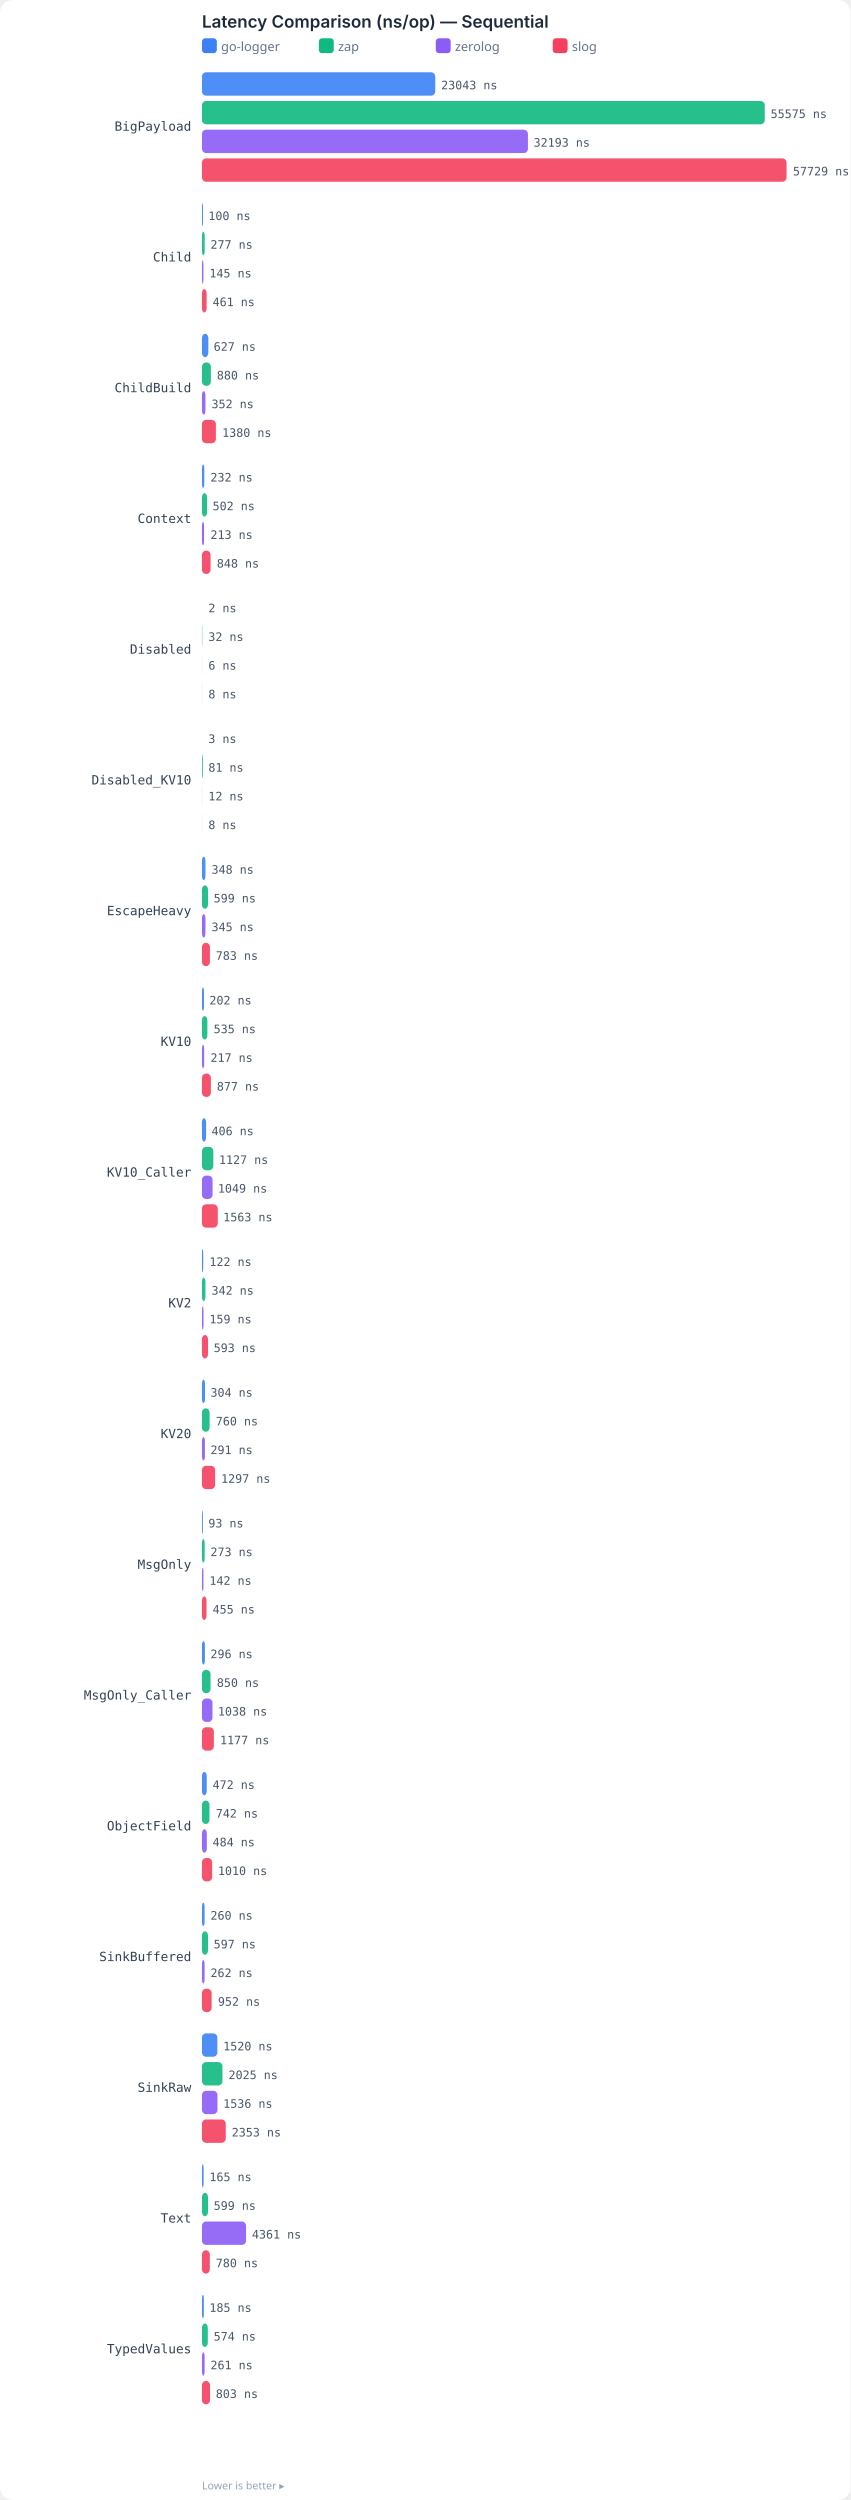
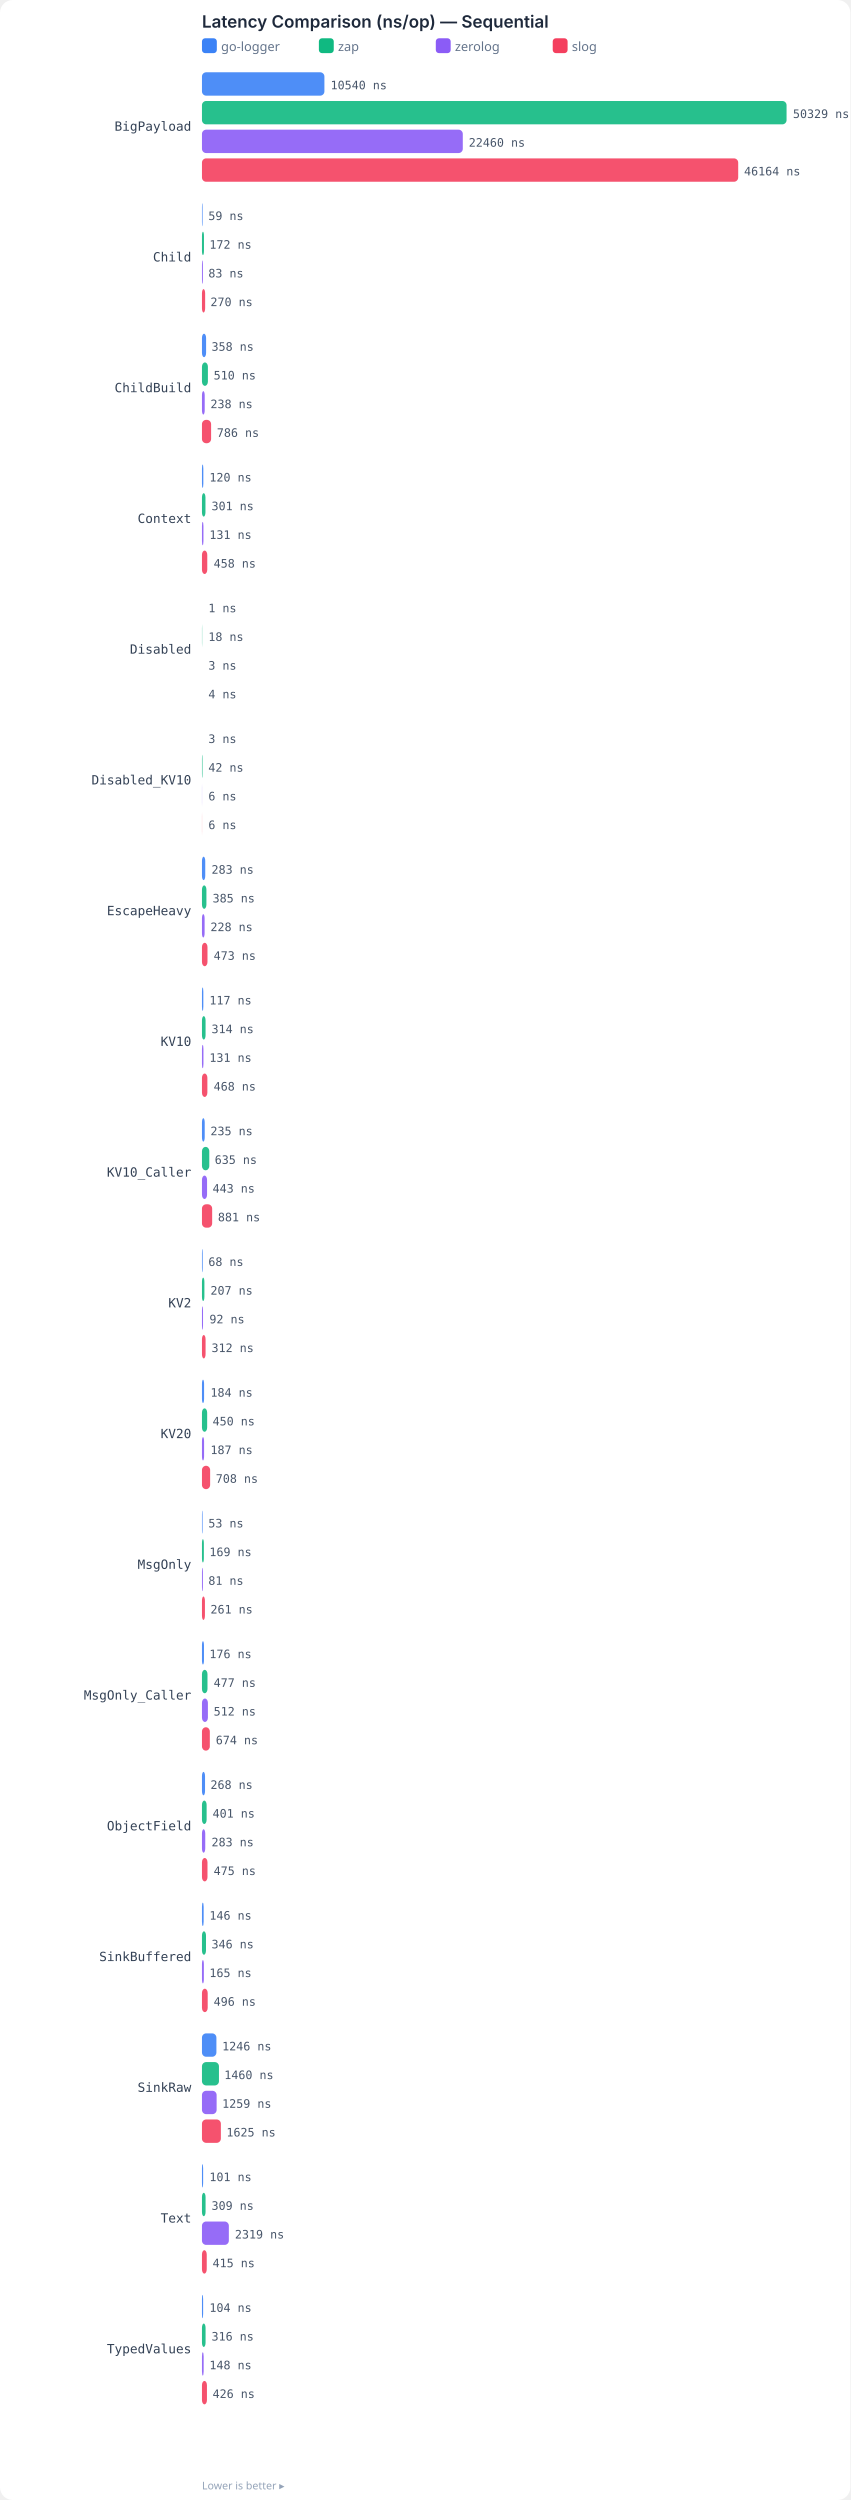
<svg xmlns="http://www.w3.org/2000/svg" width="800" height="2352" viewBox="0 0 800 2352">
  <rect width="100%" height="100%" fill="#FFFFFF" rx="12" />
  <text x="190" y="26" fill="#1E293B" font-family="system-ui,-apple-system,sans-serif" font-size="16" font-weight="600">Latency Comparison (ns/op) — Sequential</text>
  <rect x="190" y="36" width="14" height="14" rx="3" fill="#3B82F6" />
  <text x="208" y="48" fill="#64748B" font-family="system-ui,sans-serif" font-size="12">go-logger</text>
  <rect x="300" y="36" width="14" height="14" rx="3" fill="#10B981" />
  <text x="318" y="48" fill="#64748B" font-family="system-ui,sans-serif" font-size="12">zap</text>
  <rect x="410" y="36" width="14" height="14" rx="3" fill="#8B5CF6" />
  <text x="428" y="48" fill="#64748B" font-family="system-ui,sans-serif" font-size="12">zerolog</text>
  <rect x="520" y="36" width="14" height="14" rx="3" fill="#F43F5E" />
  <text x="538" y="48" fill="#64748B" font-family="system-ui,sans-serif" font-size="12">slog</text>
  <text x="180" y="123" fill="#334155" font-family="monospace" font-size="12" text-anchor="end">BigPayload</text>
-   <rect x="190" y="68" width="219.5" height="22" rx="4" fill="#3B82F6" opacity="0.9" />
-   <text x="415" y="84" fill="#475569" font-family="monospace" font-size="11">23043 ns</text>
-   <rect x="190" y="95" width="529.5" height="22" rx="4" fill="#10B981" opacity="0.9" />
-   <text x="725" y="111" fill="#475569" font-family="monospace" font-size="11">55575 ns</text>
-   <rect x="190" y="122" width="306.7" height="22" rx="4" fill="#8B5CF6" opacity="0.9" />
-   <text x="502" y="138" fill="#475569" font-family="monospace" font-size="11">32193 ns</text>
-   <rect x="190" y="149" width="550.0" height="22" rx="4" fill="#F43F5E" opacity="0.9" />
-   <text x="746" y="165" fill="#475569" font-family="monospace" font-size="11">57729 ns</text>
+   <rect x="190" y="68" width="115.2" height="22" rx="4" fill="#3B82F6" opacity="0.9" />
+   <text x="311" y="84" fill="#475569" font-family="monospace" font-size="11">10540 ns</text>
+   <rect x="190" y="95" width="550.0" height="22" rx="4" fill="#10B981" opacity="0.9" />
+   <text x="746" y="111" fill="#475569" font-family="monospace" font-size="11">50329 ns</text>
+   <rect x="190" y="122" width="245.4" height="22" rx="4" fill="#8B5CF6" opacity="0.9" />
+   <text x="441" y="138" fill="#475569" font-family="monospace" font-size="11">22460 ns</text>
+   <rect x="190" y="149" width="504.5" height="22" rx="4" fill="#F43F5E" opacity="0.9" />
+   <text x="700" y="165" fill="#475569" font-family="monospace" font-size="11">46164 ns</text>
  <text x="180" y="246" fill="#334155" font-family="monospace" font-size="12" text-anchor="end">Child</text>
-   <rect x="190" y="191" width="1.0" height="22" rx="4" fill="#3B82F6" opacity="0.9" />
-   <text x="196" y="207" fill="#475569" font-family="monospace" font-size="11">100 ns</text>
-   <rect x="190" y="218" width="2.6" height="22" rx="4" fill="#10B981" opacity="0.9" />
-   <text x="198" y="234" fill="#475569" font-family="monospace" font-size="11">277 ns</text>
-   <rect x="190" y="245" width="1.4" height="22" rx="4" fill="#8B5CF6" opacity="0.9" />
-   <text x="197" y="261" fill="#475569" font-family="monospace" font-size="11">145 ns</text>
-   <rect x="190" y="272" width="4.4" height="22" rx="4" fill="#F43F5E" opacity="0.9" />
-   <text x="200" y="288" fill="#475569" font-family="monospace" font-size="11">461 ns</text>
+   <rect x="190" y="191" width="0.6" height="22" rx="4" fill="#3B82F6" opacity="0.9" />
+   <text x="196" y="207" fill="#475569" font-family="monospace" font-size="11">59 ns</text>
+   <rect x="190" y="218" width="1.9" height="22" rx="4" fill="#10B981" opacity="0.9" />
+   <text x="197" y="234" fill="#475569" font-family="monospace" font-size="11">172 ns</text>
+   <rect x="190" y="245" width="0.9" height="22" rx="4" fill="#8B5CF6" opacity="0.9" />
+   <text x="196" y="261" fill="#475569" font-family="monospace" font-size="11">83 ns</text>
+   <rect x="190" y="272" width="3.0" height="22" rx="4" fill="#F43F5E" opacity="0.9" />
+   <text x="198" y="288" fill="#475569" font-family="monospace" font-size="11">270 ns</text>
  <text x="180" y="369" fill="#334155" font-family="monospace" font-size="12" text-anchor="end">ChildBuild</text>
-   <rect x="190" y="314" width="6.0" height="22" rx="4" fill="#3B82F6" opacity="0.9" />
-   <text x="201" y="330" fill="#475569" font-family="monospace" font-size="11">627 ns</text>
-   <rect x="190" y="341" width="8.4" height="22" rx="4" fill="#10B981" opacity="0.9" />
-   <text x="204" y="357" fill="#475569" font-family="monospace" font-size="11">880 ns</text>
-   <rect x="190" y="368" width="3.3" height="22" rx="4" fill="#8B5CF6" opacity="0.9" />
-   <text x="199" y="384" fill="#475569" font-family="monospace" font-size="11">352 ns</text>
-   <rect x="190" y="395" width="13.1" height="22" rx="4" fill="#F43F5E" opacity="0.9" />
-   <text x="209" y="411" fill="#475569" font-family="monospace" font-size="11">1380 ns</text>
+   <rect x="190" y="314" width="3.9" height="22" rx="4" fill="#3B82F6" opacity="0.9" />
+   <text x="199" y="330" fill="#475569" font-family="monospace" font-size="11">358 ns</text>
+   <rect x="190" y="341" width="5.6" height="22" rx="4" fill="#10B981" opacity="0.9" />
+   <text x="201" y="357" fill="#475569" font-family="monospace" font-size="11">510 ns</text>
+   <rect x="190" y="368" width="2.6" height="22" rx="4" fill="#8B5CF6" opacity="0.9" />
+   <text x="198" y="384" fill="#475569" font-family="monospace" font-size="11">238 ns</text>
+   <rect x="190" y="395" width="8.6" height="22" rx="4" fill="#F43F5E" opacity="0.9" />
+   <text x="204" y="411" fill="#475569" font-family="monospace" font-size="11">786 ns</text>
  <text x="180" y="492" fill="#334155" font-family="monospace" font-size="12" text-anchor="end">Context</text>
-   <rect x="190" y="437" width="2.2" height="22" rx="4" fill="#3B82F6" opacity="0.9" />
-   <text x="198" y="453" fill="#475569" font-family="monospace" font-size="11">232 ns</text>
-   <rect x="190" y="464" width="4.8" height="22" rx="4" fill="#10B981" opacity="0.9" />
-   <text x="200" y="480" fill="#475569" font-family="monospace" font-size="11">502 ns</text>
-   <rect x="190" y="491" width="2.0" height="22" rx="4" fill="#8B5CF6" opacity="0.9" />
-   <text x="198" y="507" fill="#475569" font-family="monospace" font-size="11">213 ns</text>
-   <rect x="190" y="518" width="8.1" height="22" rx="4" fill="#F43F5E" opacity="0.9" />
-   <text x="204" y="534" fill="#475569" font-family="monospace" font-size="11">848 ns</text>
+   <rect x="190" y="437" width="1.3" height="22" rx="4" fill="#3B82F6" opacity="0.9" />
+   <text x="197" y="453" fill="#475569" font-family="monospace" font-size="11">120 ns</text>
+   <rect x="190" y="464" width="3.3" height="22" rx="4" fill="#10B981" opacity="0.9" />
+   <text x="199" y="480" fill="#475569" font-family="monospace" font-size="11">301 ns</text>
+   <rect x="190" y="491" width="1.4" height="22" rx="4" fill="#8B5CF6" opacity="0.9" />
+   <text x="197" y="507" fill="#475569" font-family="monospace" font-size="11">131 ns</text>
+   <rect x="190" y="518" width="5.0" height="22" rx="4" fill="#F43F5E" opacity="0.9" />
+   <text x="201" y="534" fill="#475569" font-family="monospace" font-size="11">458 ns</text>
  <text x="180" y="615" fill="#334155" font-family="monospace" font-size="12" text-anchor="end">Disabled</text>
  <rect x="190" y="560" width="0.0" height="22" rx="4" fill="#3B82F6" opacity="0.9" />
-   <text x="196" y="576" fill="#475569" font-family="monospace" font-size="11">2 ns</text>
-   <rect x="190" y="587" width="0.3" height="22" rx="4" fill="#10B981" opacity="0.9" />
-   <text x="196" y="603" fill="#475569" font-family="monospace" font-size="11">32 ns</text>
-   <rect x="190" y="614" width="0.1" height="22" rx="4" fill="#8B5CF6" opacity="0.9" />
-   <text x="196" y="630" fill="#475569" font-family="monospace" font-size="11">6 ns</text>
-   <rect x="190" y="641" width="0.1" height="22" rx="4" fill="#F43F5E" opacity="0.9" />
-   <text x="196" y="657" fill="#475569" font-family="monospace" font-size="11">8 ns</text>
+   <text x="196" y="576" fill="#475569" font-family="monospace" font-size="11">1 ns</text>
+   <rect x="190" y="587" width="0.2" height="22" rx="4" fill="#10B981" opacity="0.9" />
+   <text x="196" y="603" fill="#475569" font-family="monospace" font-size="11">18 ns</text>
+   <rect x="190" y="614" width="0.0" height="22" rx="4" fill="#8B5CF6" opacity="0.9" />
+   <text x="196" y="630" fill="#475569" font-family="monospace" font-size="11">3 ns</text>
+   <rect x="190" y="641" width="0.0" height="22" rx="4" fill="#F43F5E" opacity="0.9" />
+   <text x="196" y="657" fill="#475569" font-family="monospace" font-size="11">4 ns</text>
  <text x="180" y="738" fill="#334155" font-family="monospace" font-size="12" text-anchor="end">Disabled_KV10</text>
  <rect x="190" y="683" width="0.0" height="22" rx="4" fill="#3B82F6" opacity="0.9" />
  <text x="196" y="699" fill="#475569" font-family="monospace" font-size="11">3 ns</text>
-   <rect x="190" y="710" width="0.8" height="22" rx="4" fill="#10B981" opacity="0.9" />
-   <text x="196" y="726" fill="#475569" font-family="monospace" font-size="11">81 ns</text>
+   <rect x="190" y="710" width="0.5" height="22" rx="4" fill="#10B981" opacity="0.9" />
+   <text x="196" y="726" fill="#475569" font-family="monospace" font-size="11">42 ns</text>
  <rect x="190" y="737" width="0.1" height="22" rx="4" fill="#8B5CF6" opacity="0.9" />
-   <text x="196" y="753" fill="#475569" font-family="monospace" font-size="11">12 ns</text>
+   <text x="196" y="753" fill="#475569" font-family="monospace" font-size="11">6 ns</text>
  <rect x="190" y="764" width="0.1" height="22" rx="4" fill="#F43F5E" opacity="0.9" />
-   <text x="196" y="780" fill="#475569" font-family="monospace" font-size="11">8 ns</text>
+   <text x="196" y="780" fill="#475569" font-family="monospace" font-size="11">6 ns</text>
  <text x="180" y="861" fill="#334155" font-family="monospace" font-size="12" text-anchor="end">EscapeHeavy</text>
-   <rect x="190" y="806" width="3.3" height="22" rx="4" fill="#3B82F6" opacity="0.9" />
-   <text x="199" y="822" fill="#475569" font-family="monospace" font-size="11">348 ns</text>
-   <rect x="190" y="833" width="5.7" height="22" rx="4" fill="#10B981" opacity="0.9" />
-   <text x="201" y="849" fill="#475569" font-family="monospace" font-size="11">599 ns</text>
-   <rect x="190" y="860" width="3.3" height="22" rx="4" fill="#8B5CF6" opacity="0.9" />
-   <text x="199" y="876" fill="#475569" font-family="monospace" font-size="11">345 ns</text>
-   <rect x="190" y="887" width="7.5" height="22" rx="4" fill="#F43F5E" opacity="0.9" />
-   <text x="203" y="903" fill="#475569" font-family="monospace" font-size="11">783 ns</text>
+   <rect x="190" y="806" width="3.1" height="22" rx="4" fill="#3B82F6" opacity="0.9" />
+   <text x="199" y="822" fill="#475569" font-family="monospace" font-size="11">283 ns</text>
+   <rect x="190" y="833" width="4.2" height="22" rx="4" fill="#10B981" opacity="0.9" />
+   <text x="200" y="849" fill="#475569" font-family="monospace" font-size="11">385 ns</text>
+   <rect x="190" y="860" width="2.5" height="22" rx="4" fill="#8B5CF6" opacity="0.9" />
+   <text x="198" y="876" fill="#475569" font-family="monospace" font-size="11">228 ns</text>
+   <rect x="190" y="887" width="5.2" height="22" rx="4" fill="#F43F5E" opacity="0.9" />
+   <text x="201" y="903" fill="#475569" font-family="monospace" font-size="11">473 ns</text>
  <text x="180" y="984" fill="#334155" font-family="monospace" font-size="12" text-anchor="end">KV10</text>
-   <rect x="190" y="929" width="1.9" height="22" rx="4" fill="#3B82F6" opacity="0.9" />
-   <text x="197" y="945" fill="#475569" font-family="monospace" font-size="11">202 ns</text>
-   <rect x="190" y="956" width="5.1" height="22" rx="4" fill="#10B981" opacity="0.9" />
-   <text x="201" y="972" fill="#475569" font-family="monospace" font-size="11">535 ns</text>
-   <rect x="190" y="983" width="2.1" height="22" rx="4" fill="#8B5CF6" opacity="0.9" />
-   <text x="198" y="999" fill="#475569" font-family="monospace" font-size="11">217 ns</text>
-   <rect x="190" y="1010" width="8.4" height="22" rx="4" fill="#F43F5E" opacity="0.9" />
-   <text x="204" y="1026" fill="#475569" font-family="monospace" font-size="11">877 ns</text>
+   <rect x="190" y="929" width="1.3" height="22" rx="4" fill="#3B82F6" opacity="0.9" />
+   <text x="197" y="945" fill="#475569" font-family="monospace" font-size="11">117 ns</text>
+   <rect x="190" y="956" width="3.4" height="22" rx="4" fill="#10B981" opacity="0.9" />
+   <text x="199" y="972" fill="#475569" font-family="monospace" font-size="11">314 ns</text>
+   <rect x="190" y="983" width="1.4" height="22" rx="4" fill="#8B5CF6" opacity="0.9" />
+   <text x="197" y="999" fill="#475569" font-family="monospace" font-size="11">131 ns</text>
+   <rect x="190" y="1010" width="5.1" height="22" rx="4" fill="#F43F5E" opacity="0.9" />
+   <text x="201" y="1026" fill="#475569" font-family="monospace" font-size="11">468 ns</text>
  <text x="180" y="1107" fill="#334155" font-family="monospace" font-size="12" text-anchor="end">KV10_Caller</text>
-   <rect x="190" y="1052" width="3.9" height="22" rx="4" fill="#3B82F6" opacity="0.9" />
-   <text x="199" y="1068" fill="#475569" font-family="monospace" font-size="11">406 ns</text>
-   <rect x="190" y="1079" width="10.7" height="22" rx="4" fill="#10B981" opacity="0.9" />
-   <text x="206" y="1095" fill="#475569" font-family="monospace" font-size="11">1127 ns</text>
-   <rect x="190" y="1106" width="10.0" height="22" rx="4" fill="#8B5CF6" opacity="0.9" />
-   <text x="205" y="1122" fill="#475569" font-family="monospace" font-size="11">1049 ns</text>
-   <rect x="190" y="1133" width="14.9" height="22" rx="4" fill="#F43F5E" opacity="0.9" />
-   <text x="210" y="1149" fill="#475569" font-family="monospace" font-size="11">1563 ns</text>
+   <rect x="190" y="1052" width="2.6" height="22" rx="4" fill="#3B82F6" opacity="0.9" />
+   <text x="198" y="1068" fill="#475569" font-family="monospace" font-size="11">235 ns</text>
+   <rect x="190" y="1079" width="6.9" height="22" rx="4" fill="#10B981" opacity="0.9" />
+   <text x="202" y="1095" fill="#475569" font-family="monospace" font-size="11">635 ns</text>
+   <rect x="190" y="1106" width="4.8" height="22" rx="4" fill="#8B5CF6" opacity="0.9" />
+   <text x="200" y="1122" fill="#475569" font-family="monospace" font-size="11">443 ns</text>
+   <rect x="190" y="1133" width="9.6" height="22" rx="4" fill="#F43F5E" opacity="0.9" />
+   <text x="205" y="1149" fill="#475569" font-family="monospace" font-size="11">881 ns</text>
  <text x="180" y="1230" fill="#334155" font-family="monospace" font-size="12" text-anchor="end">KV2</text>
-   <rect x="190" y="1175" width="1.2" height="22" rx="4" fill="#3B82F6" opacity="0.9" />
-   <text x="197" y="1191" fill="#475569" font-family="monospace" font-size="11">122 ns</text>
-   <rect x="190" y="1202" width="3.3" height="22" rx="4" fill="#10B981" opacity="0.9" />
-   <text x="199" y="1218" fill="#475569" font-family="monospace" font-size="11">342 ns</text>
-   <rect x="190" y="1229" width="1.5" height="22" rx="4" fill="#8B5CF6" opacity="0.9" />
-   <text x="197" y="1245" fill="#475569" font-family="monospace" font-size="11">159 ns</text>
-   <rect x="190" y="1256" width="5.7" height="22" rx="4" fill="#F43F5E" opacity="0.9" />
-   <text x="201" y="1272" fill="#475569" font-family="monospace" font-size="11">593 ns</text>
+   <rect x="190" y="1175" width="0.7" height="22" rx="4" fill="#3B82F6" opacity="0.9" />
+   <text x="196" y="1191" fill="#475569" font-family="monospace" font-size="11">68 ns</text>
+   <rect x="190" y="1202" width="2.3" height="22" rx="4" fill="#10B981" opacity="0.9" />
+   <text x="198" y="1218" fill="#475569" font-family="monospace" font-size="11">207 ns</text>
+   <rect x="190" y="1229" width="1.0" height="22" rx="4" fill="#8B5CF6" opacity="0.9" />
+   <text x="197" y="1245" fill="#475569" font-family="monospace" font-size="11">92 ns</text>
+   <rect x="190" y="1256" width="3.4" height="22" rx="4" fill="#F43F5E" opacity="0.9" />
+   <text x="199" y="1272" fill="#475569" font-family="monospace" font-size="11">312 ns</text>
  <text x="180" y="1353" fill="#334155" font-family="monospace" font-size="12" text-anchor="end">KV20</text>
-   <rect x="190" y="1298" width="2.9" height="22" rx="4" fill="#3B82F6" opacity="0.9" />
-   <text x="198" y="1314" fill="#475569" font-family="monospace" font-size="11">304 ns</text>
-   <rect x="190" y="1325" width="7.2" height="22" rx="4" fill="#10B981" opacity="0.9" />
-   <text x="203" y="1341" fill="#475569" font-family="monospace" font-size="11">760 ns</text>
-   <rect x="190" y="1352" width="2.8" height="22" rx="4" fill="#8B5CF6" opacity="0.9" />
-   <text x="198" y="1368" fill="#475569" font-family="monospace" font-size="11">291 ns</text>
-   <rect x="190" y="1379" width="12.4" height="22" rx="4" fill="#F43F5E" opacity="0.9" />
-   <text x="208" y="1395" fill="#475569" font-family="monospace" font-size="11">1297 ns</text>
+   <rect x="190" y="1298" width="2.0" height="22" rx="4" fill="#3B82F6" opacity="0.9" />
+   <text x="198" y="1314" fill="#475569" font-family="monospace" font-size="11">184 ns</text>
+   <rect x="190" y="1325" width="4.9" height="22" rx="4" fill="#10B981" opacity="0.9" />
+   <text x="200" y="1341" fill="#475569" font-family="monospace" font-size="11">450 ns</text>
+   <rect x="190" y="1352" width="2.0" height="22" rx="4" fill="#8B5CF6" opacity="0.9" />
+   <text x="198" y="1368" fill="#475569" font-family="monospace" font-size="11">187 ns</text>
+   <rect x="190" y="1379" width="7.7" height="22" rx="4" fill="#F43F5E" opacity="0.9" />
+   <text x="203" y="1395" fill="#475569" font-family="monospace" font-size="11">708 ns</text>
  <text x="180" y="1476" fill="#334155" font-family="monospace" font-size="12" text-anchor="end">MsgOnly</text>
-   <rect x="190" y="1421" width="0.9" height="22" rx="4" fill="#3B82F6" opacity="0.9" />
-   <text x="196" y="1437" fill="#475569" font-family="monospace" font-size="11">93 ns</text>
-   <rect x="190" y="1448" width="2.6" height="22" rx="4" fill="#10B981" opacity="0.9" />
-   <text x="198" y="1464" fill="#475569" font-family="monospace" font-size="11">273 ns</text>
-   <rect x="190" y="1475" width="1.4" height="22" rx="4" fill="#8B5CF6" opacity="0.9" />
-   <text x="197" y="1491" fill="#475569" font-family="monospace" font-size="11">142 ns</text>
-   <rect x="190" y="1502" width="4.3" height="22" rx="4" fill="#F43F5E" opacity="0.9" />
-   <text x="200" y="1518" fill="#475569" font-family="monospace" font-size="11">455 ns</text>
+   <rect x="190" y="1421" width="0.6" height="22" rx="4" fill="#3B82F6" opacity="0.9" />
+   <text x="196" y="1437" fill="#475569" font-family="monospace" font-size="11">53 ns</text>
+   <rect x="190" y="1448" width="1.8" height="22" rx="4" fill="#10B981" opacity="0.9" />
+   <text x="197" y="1464" fill="#475569" font-family="monospace" font-size="11">169 ns</text>
+   <rect x="190" y="1475" width="0.9" height="22" rx="4" fill="#8B5CF6" opacity="0.9" />
+   <text x="196" y="1491" fill="#475569" font-family="monospace" font-size="11">81 ns</text>
+   <rect x="190" y="1502" width="2.8" height="22" rx="4" fill="#F43F5E" opacity="0.9" />
+   <text x="198" y="1518" fill="#475569" font-family="monospace" font-size="11">261 ns</text>
  <text x="180" y="1599" fill="#334155" font-family="monospace" font-size="12" text-anchor="end">MsgOnly_Caller</text>
-   <rect x="190" y="1544" width="2.8" height="22" rx="4" fill="#3B82F6" opacity="0.9" />
-   <text x="198" y="1560" fill="#475569" font-family="monospace" font-size="11">296 ns</text>
-   <rect x="190" y="1571" width="8.1" height="22" rx="4" fill="#10B981" opacity="0.9" />
-   <text x="204" y="1587" fill="#475569" font-family="monospace" font-size="11">850 ns</text>
-   <rect x="190" y="1598" width="9.9" height="22" rx="4" fill="#8B5CF6" opacity="0.9" />
-   <text x="205" y="1614" fill="#475569" font-family="monospace" font-size="11">1038 ns</text>
-   <rect x="190" y="1625" width="11.2" height="22" rx="4" fill="#F43F5E" opacity="0.9" />
-   <text x="207" y="1641" fill="#475569" font-family="monospace" font-size="11">1177 ns</text>
+   <rect x="190" y="1544" width="1.9" height="22" rx="4" fill="#3B82F6" opacity="0.9" />
+   <text x="197" y="1560" fill="#475569" font-family="monospace" font-size="11">176 ns</text>
+   <rect x="190" y="1571" width="5.2" height="22" rx="4" fill="#10B981" opacity="0.9" />
+   <text x="201" y="1587" fill="#475569" font-family="monospace" font-size="11">477 ns</text>
+   <rect x="190" y="1598" width="5.6" height="22" rx="4" fill="#8B5CF6" opacity="0.9" />
+   <text x="201" y="1614" fill="#475569" font-family="monospace" font-size="11">512 ns</text>
+   <rect x="190" y="1625" width="7.4" height="22" rx="4" fill="#F43F5E" opacity="0.9" />
+   <text x="203" y="1641" fill="#475569" font-family="monospace" font-size="11">674 ns</text>
  <text x="180" y="1722" fill="#334155" font-family="monospace" font-size="12" text-anchor="end">ObjectField</text>
-   <rect x="190" y="1667" width="4.5" height="22" rx="4" fill="#3B82F6" opacity="0.9" />
-   <text x="200" y="1683" fill="#475569" font-family="monospace" font-size="11">472 ns</text>
-   <rect x="190" y="1694" width="7.1" height="22" rx="4" fill="#10B981" opacity="0.9" />
-   <text x="203" y="1710" fill="#475569" font-family="monospace" font-size="11">742 ns</text>
-   <rect x="190" y="1721" width="4.6" height="22" rx="4" fill="#8B5CF6" opacity="0.9" />
-   <text x="200" y="1737" fill="#475569" font-family="monospace" font-size="11">484 ns</text>
-   <rect x="190" y="1748" width="9.6" height="22" rx="4" fill="#F43F5E" opacity="0.9" />
-   <text x="205" y="1764" fill="#475569" font-family="monospace" font-size="11">1010 ns</text>
+   <rect x="190" y="1667" width="2.9" height="22" rx="4" fill="#3B82F6" opacity="0.9" />
+   <text x="198" y="1683" fill="#475569" font-family="monospace" font-size="11">268 ns</text>
+   <rect x="190" y="1694" width="4.4" height="22" rx="4" fill="#10B981" opacity="0.9" />
+   <text x="200" y="1710" fill="#475569" font-family="monospace" font-size="11">401 ns</text>
+   <rect x="190" y="1721" width="3.1" height="22" rx="4" fill="#8B5CF6" opacity="0.9" />
+   <text x="199" y="1737" fill="#475569" font-family="monospace" font-size="11">283 ns</text>
+   <rect x="190" y="1748" width="5.2" height="22" rx="4" fill="#F43F5E" opacity="0.9" />
+   <text x="201" y="1764" fill="#475569" font-family="monospace" font-size="11">475 ns</text>
  <text x="180" y="1845" fill="#334155" font-family="monospace" font-size="12" text-anchor="end">SinkBuffered</text>
-   <rect x="190" y="1790" width="2.5" height="22" rx="4" fill="#3B82F6" opacity="0.9" />
-   <text x="198" y="1806" fill="#475569" font-family="monospace" font-size="11">260 ns</text>
-   <rect x="190" y="1817" width="5.7" height="22" rx="4" fill="#10B981" opacity="0.9" />
-   <text x="201" y="1833" fill="#475569" font-family="monospace" font-size="11">597 ns</text>
-   <rect x="190" y="1844" width="2.5" height="22" rx="4" fill="#8B5CF6" opacity="0.9" />
-   <text x="198" y="1860" fill="#475569" font-family="monospace" font-size="11">262 ns</text>
-   <rect x="190" y="1871" width="9.1" height="22" rx="4" fill="#F43F5E" opacity="0.9" />
-   <text x="205" y="1887" fill="#475569" font-family="monospace" font-size="11">952 ns</text>
+   <rect x="190" y="1790" width="1.6" height="22" rx="4" fill="#3B82F6" opacity="0.9" />
+   <text x="197" y="1806" fill="#475569" font-family="monospace" font-size="11">146 ns</text>
+   <rect x="190" y="1817" width="3.8" height="22" rx="4" fill="#10B981" opacity="0.9" />
+   <text x="199" y="1833" fill="#475569" font-family="monospace" font-size="11">346 ns</text>
+   <rect x="190" y="1844" width="1.8" height="22" rx="4" fill="#8B5CF6" opacity="0.9" />
+   <text x="197" y="1860" fill="#475569" font-family="monospace" font-size="11">165 ns</text>
+   <rect x="190" y="1871" width="5.4" height="22" rx="4" fill="#F43F5E" opacity="0.9" />
+   <text x="201" y="1887" fill="#475569" font-family="monospace" font-size="11">496 ns</text>
  <text x="180" y="1968" fill="#334155" font-family="monospace" font-size="12" text-anchor="end">SinkRaw</text>
-   <rect x="190" y="1913" width="14.5" height="22" rx="4" fill="#3B82F6" opacity="0.9" />
-   <text x="210" y="1929" fill="#475569" font-family="monospace" font-size="11">1520 ns</text>
-   <rect x="190" y="1940" width="19.3" height="22" rx="4" fill="#10B981" opacity="0.9" />
-   <text x="215" y="1956" fill="#475569" font-family="monospace" font-size="11">2025 ns</text>
-   <rect x="190" y="1967" width="14.6" height="22" rx="4" fill="#8B5CF6" opacity="0.9" />
-   <text x="210" y="1983" fill="#475569" font-family="monospace" font-size="11">1536 ns</text>
-   <rect x="190" y="1994" width="22.4" height="22" rx="4" fill="#F43F5E" opacity="0.9" />
-   <text x="218" y="2010" fill="#475569" font-family="monospace" font-size="11">2353 ns</text>
+   <rect x="190" y="1913" width="13.6" height="22" rx="4" fill="#3B82F6" opacity="0.9" />
+   <text x="209" y="1929" fill="#475569" font-family="monospace" font-size="11">1246 ns</text>
+   <rect x="190" y="1940" width="16.0" height="22" rx="4" fill="#10B981" opacity="0.9" />
+   <text x="211" y="1956" fill="#475569" font-family="monospace" font-size="11">1460 ns</text>
+   <rect x="190" y="1967" width="13.8" height="22" rx="4" fill="#8B5CF6" opacity="0.9" />
+   <text x="209" y="1983" fill="#475569" font-family="monospace" font-size="11">1259 ns</text>
+   <rect x="190" y="1994" width="17.8" height="22" rx="4" fill="#F43F5E" opacity="0.9" />
+   <text x="213" y="2010" fill="#475569" font-family="monospace" font-size="11">1625 ns</text>
  <text x="180" y="2091" fill="#334155" font-family="monospace" font-size="12" text-anchor="end">Text</text>
-   <rect x="190" y="2036" width="1.6" height="22" rx="4" fill="#3B82F6" opacity="0.9" />
-   <text x="197" y="2052" fill="#475569" font-family="monospace" font-size="11">165 ns</text>
-   <rect x="190" y="2063" width="5.7" height="22" rx="4" fill="#10B981" opacity="0.9" />
-   <text x="201" y="2079" fill="#475569" font-family="monospace" font-size="11">599 ns</text>
-   <rect x="190" y="2090" width="41.5" height="22" rx="4" fill="#8B5CF6" opacity="0.9" />
-   <text x="237" y="2106" fill="#475569" font-family="monospace" font-size="11">4361 ns</text>
-   <rect x="190" y="2117" width="7.4" height="22" rx="4" fill="#F43F5E" opacity="0.9" />
-   <text x="203" y="2133" fill="#475569" font-family="monospace" font-size="11">780 ns</text>
+   <rect x="190" y="2036" width="1.1" height="22" rx="4" fill="#3B82F6" opacity="0.9" />
+   <text x="197" y="2052" fill="#475569" font-family="monospace" font-size="11">101 ns</text>
+   <rect x="190" y="2063" width="3.4" height="22" rx="4" fill="#10B981" opacity="0.9" />
+   <text x="199" y="2079" fill="#475569" font-family="monospace" font-size="11">309 ns</text>
+   <rect x="190" y="2090" width="25.3" height="22" rx="4" fill="#8B5CF6" opacity="0.9" />
+   <text x="221" y="2106" fill="#475569" font-family="monospace" font-size="11">2319 ns</text>
+   <rect x="190" y="2117" width="4.5" height="22" rx="4" fill="#F43F5E" opacity="0.9" />
+   <text x="200" y="2133" fill="#475569" font-family="monospace" font-size="11">415 ns</text>
  <text x="180" y="2214" fill="#334155" font-family="monospace" font-size="12" text-anchor="end">TypedValues</text>
-   <rect x="190" y="2159" width="1.8" height="22" rx="4" fill="#3B82F6" opacity="0.9" />
-   <text x="197" y="2175" fill="#475569" font-family="monospace" font-size="11">185 ns</text>
-   <rect x="190" y="2186" width="5.5" height="22" rx="4" fill="#10B981" opacity="0.9" />
-   <text x="201" y="2202" fill="#475569" font-family="monospace" font-size="11">574 ns</text>
-   <rect x="190" y="2213" width="2.5" height="22" rx="4" fill="#8B5CF6" opacity="0.9" />
-   <text x="198" y="2229" fill="#475569" font-family="monospace" font-size="11">261 ns</text>
-   <rect x="190" y="2240" width="7.6" height="22" rx="4" fill="#F43F5E" opacity="0.9" />
-   <text x="203" y="2256" fill="#475569" font-family="monospace" font-size="11">803 ns</text>
+   <rect x="190" y="2159" width="1.1" height="22" rx="4" fill="#3B82F6" opacity="0.9" />
+   <text x="197" y="2175" fill="#475569" font-family="monospace" font-size="11">104 ns</text>
+   <rect x="190" y="2186" width="3.4" height="22" rx="4" fill="#10B981" opacity="0.9" />
+   <text x="199" y="2202" fill="#475569" font-family="monospace" font-size="11">316 ns</text>
+   <rect x="190" y="2213" width="1.6" height="22" rx="4" fill="#8B5CF6" opacity="0.9" />
+   <text x="197" y="2229" fill="#475569" font-family="monospace" font-size="11">148 ns</text>
+   <rect x="190" y="2240" width="4.7" height="22" rx="4" fill="#F43F5E" opacity="0.9" />
+   <text x="200" y="2256" fill="#475569" font-family="monospace" font-size="11">426 ns</text>
  <text x="190" y="2342" fill="#94A3B8" font-family="system-ui,sans-serif" font-size="10">Lower is better ▸</text>
</svg>
